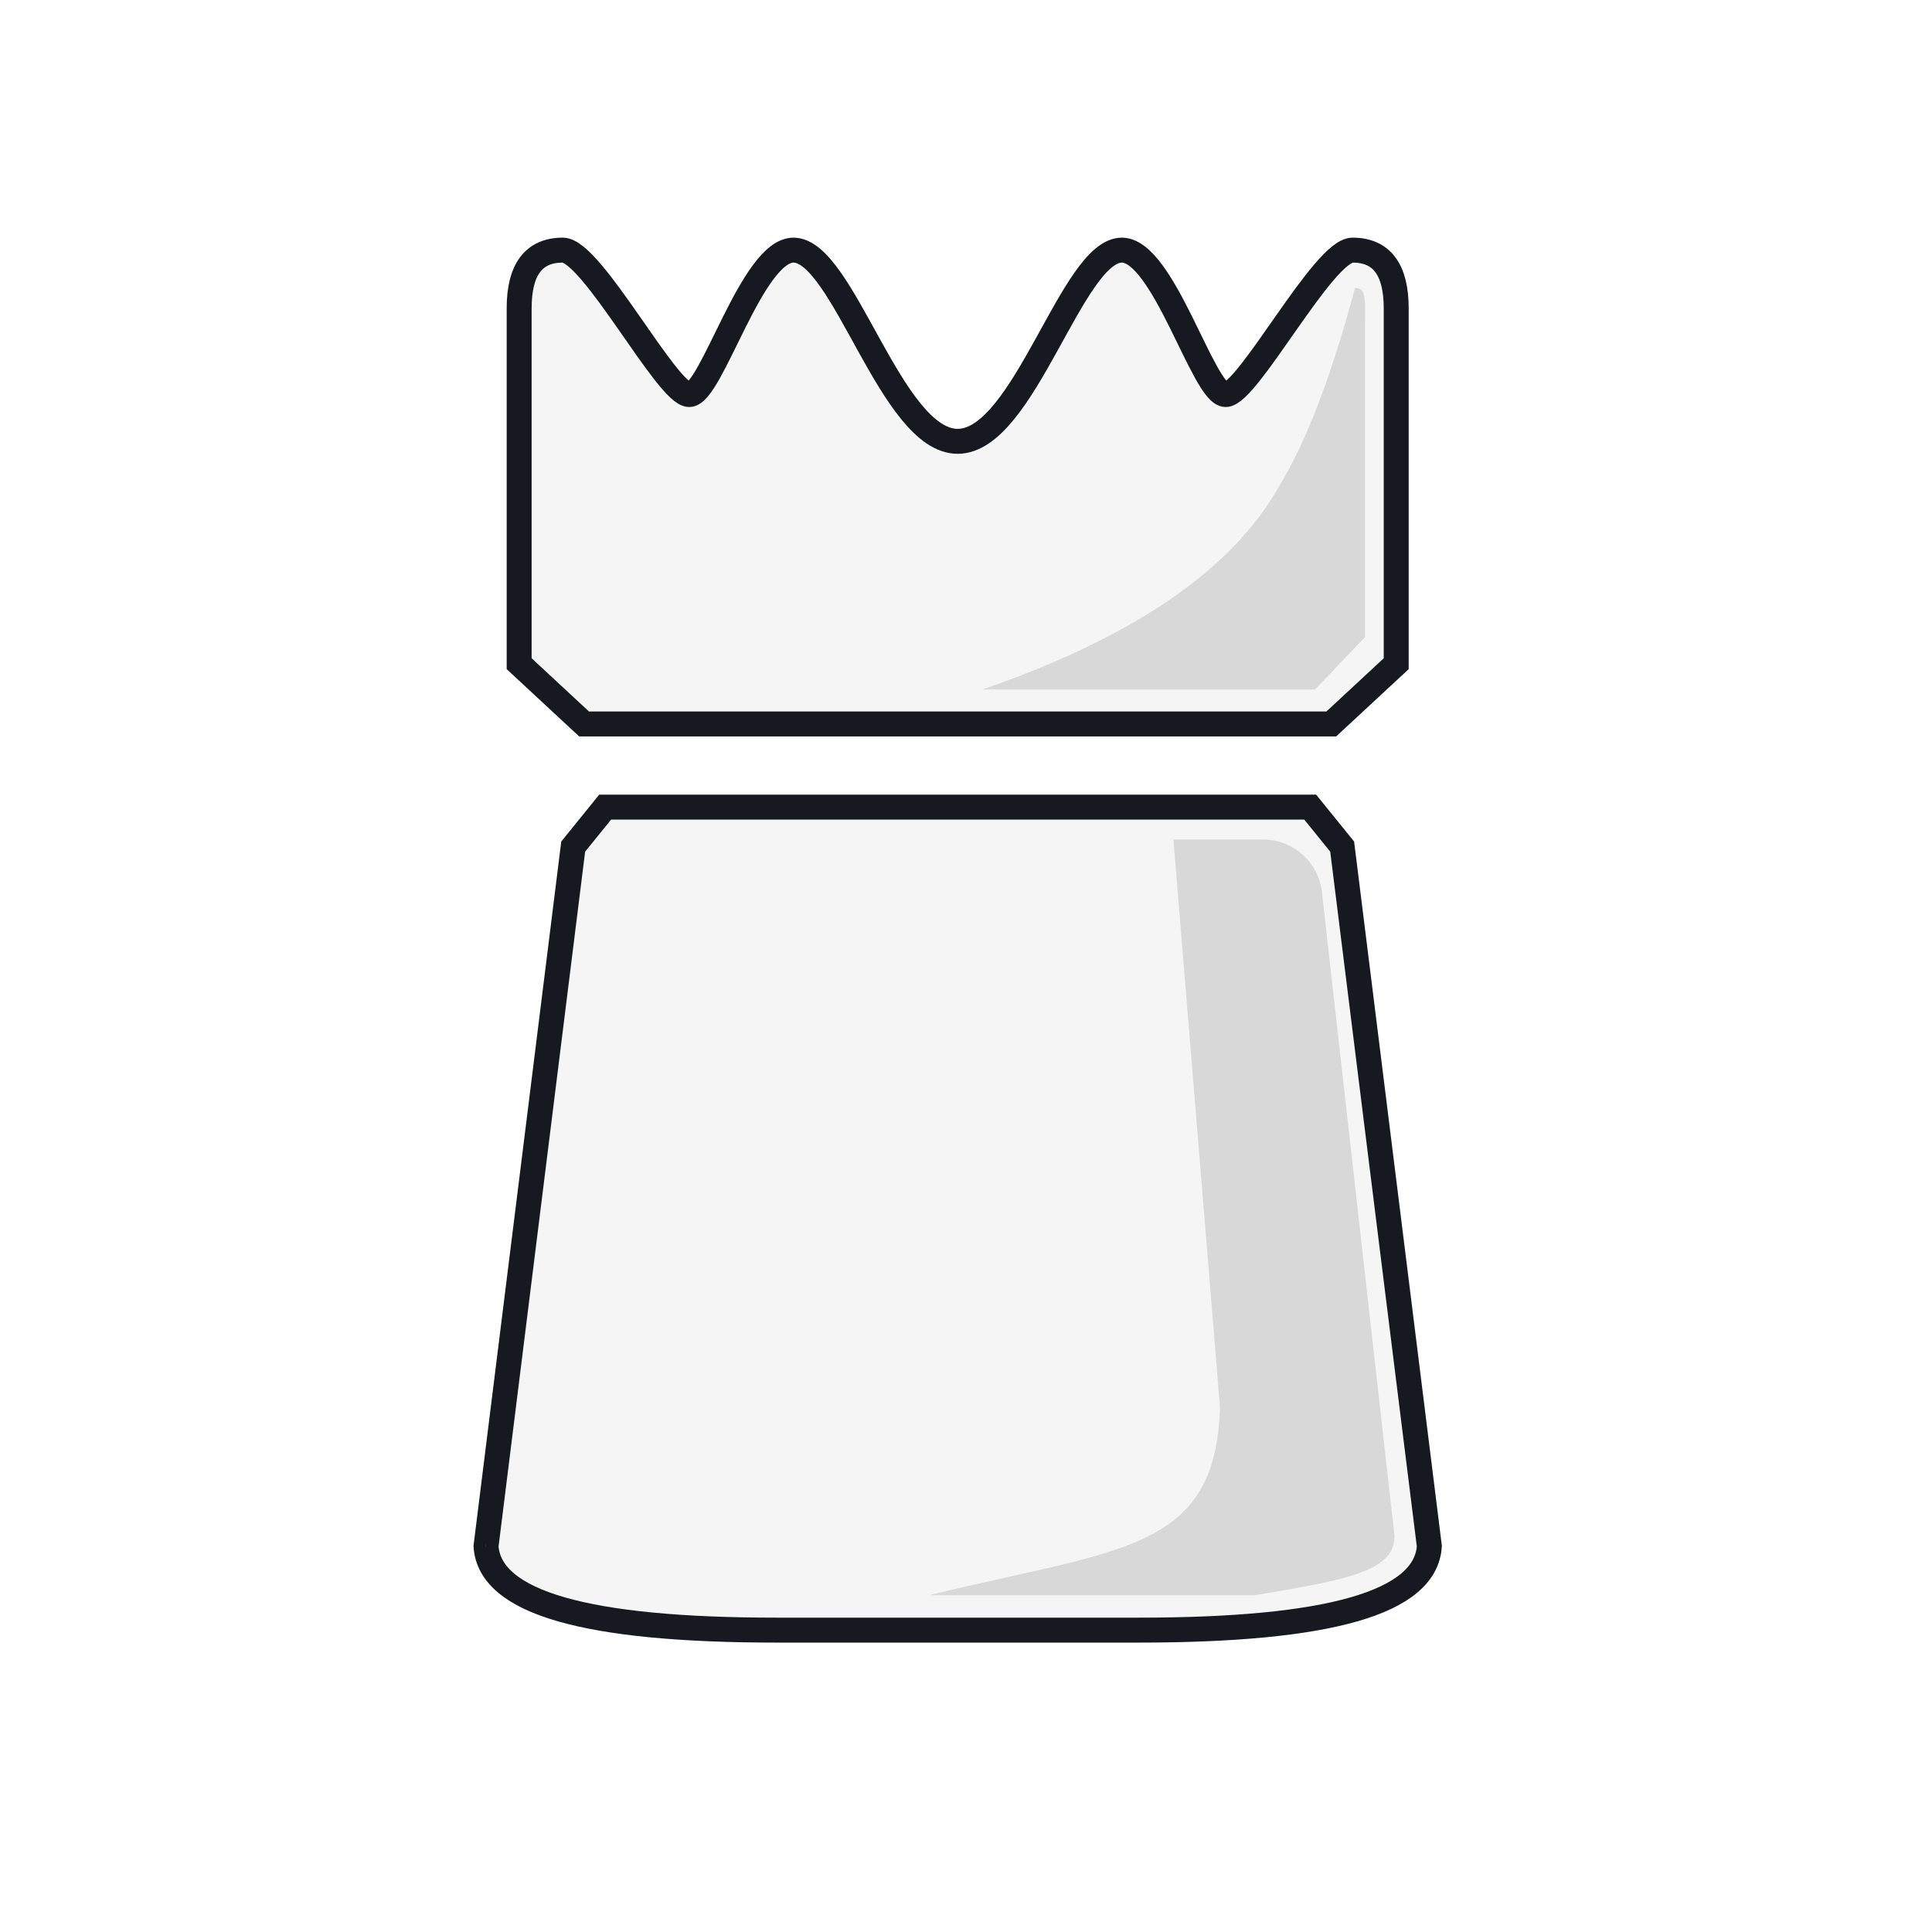
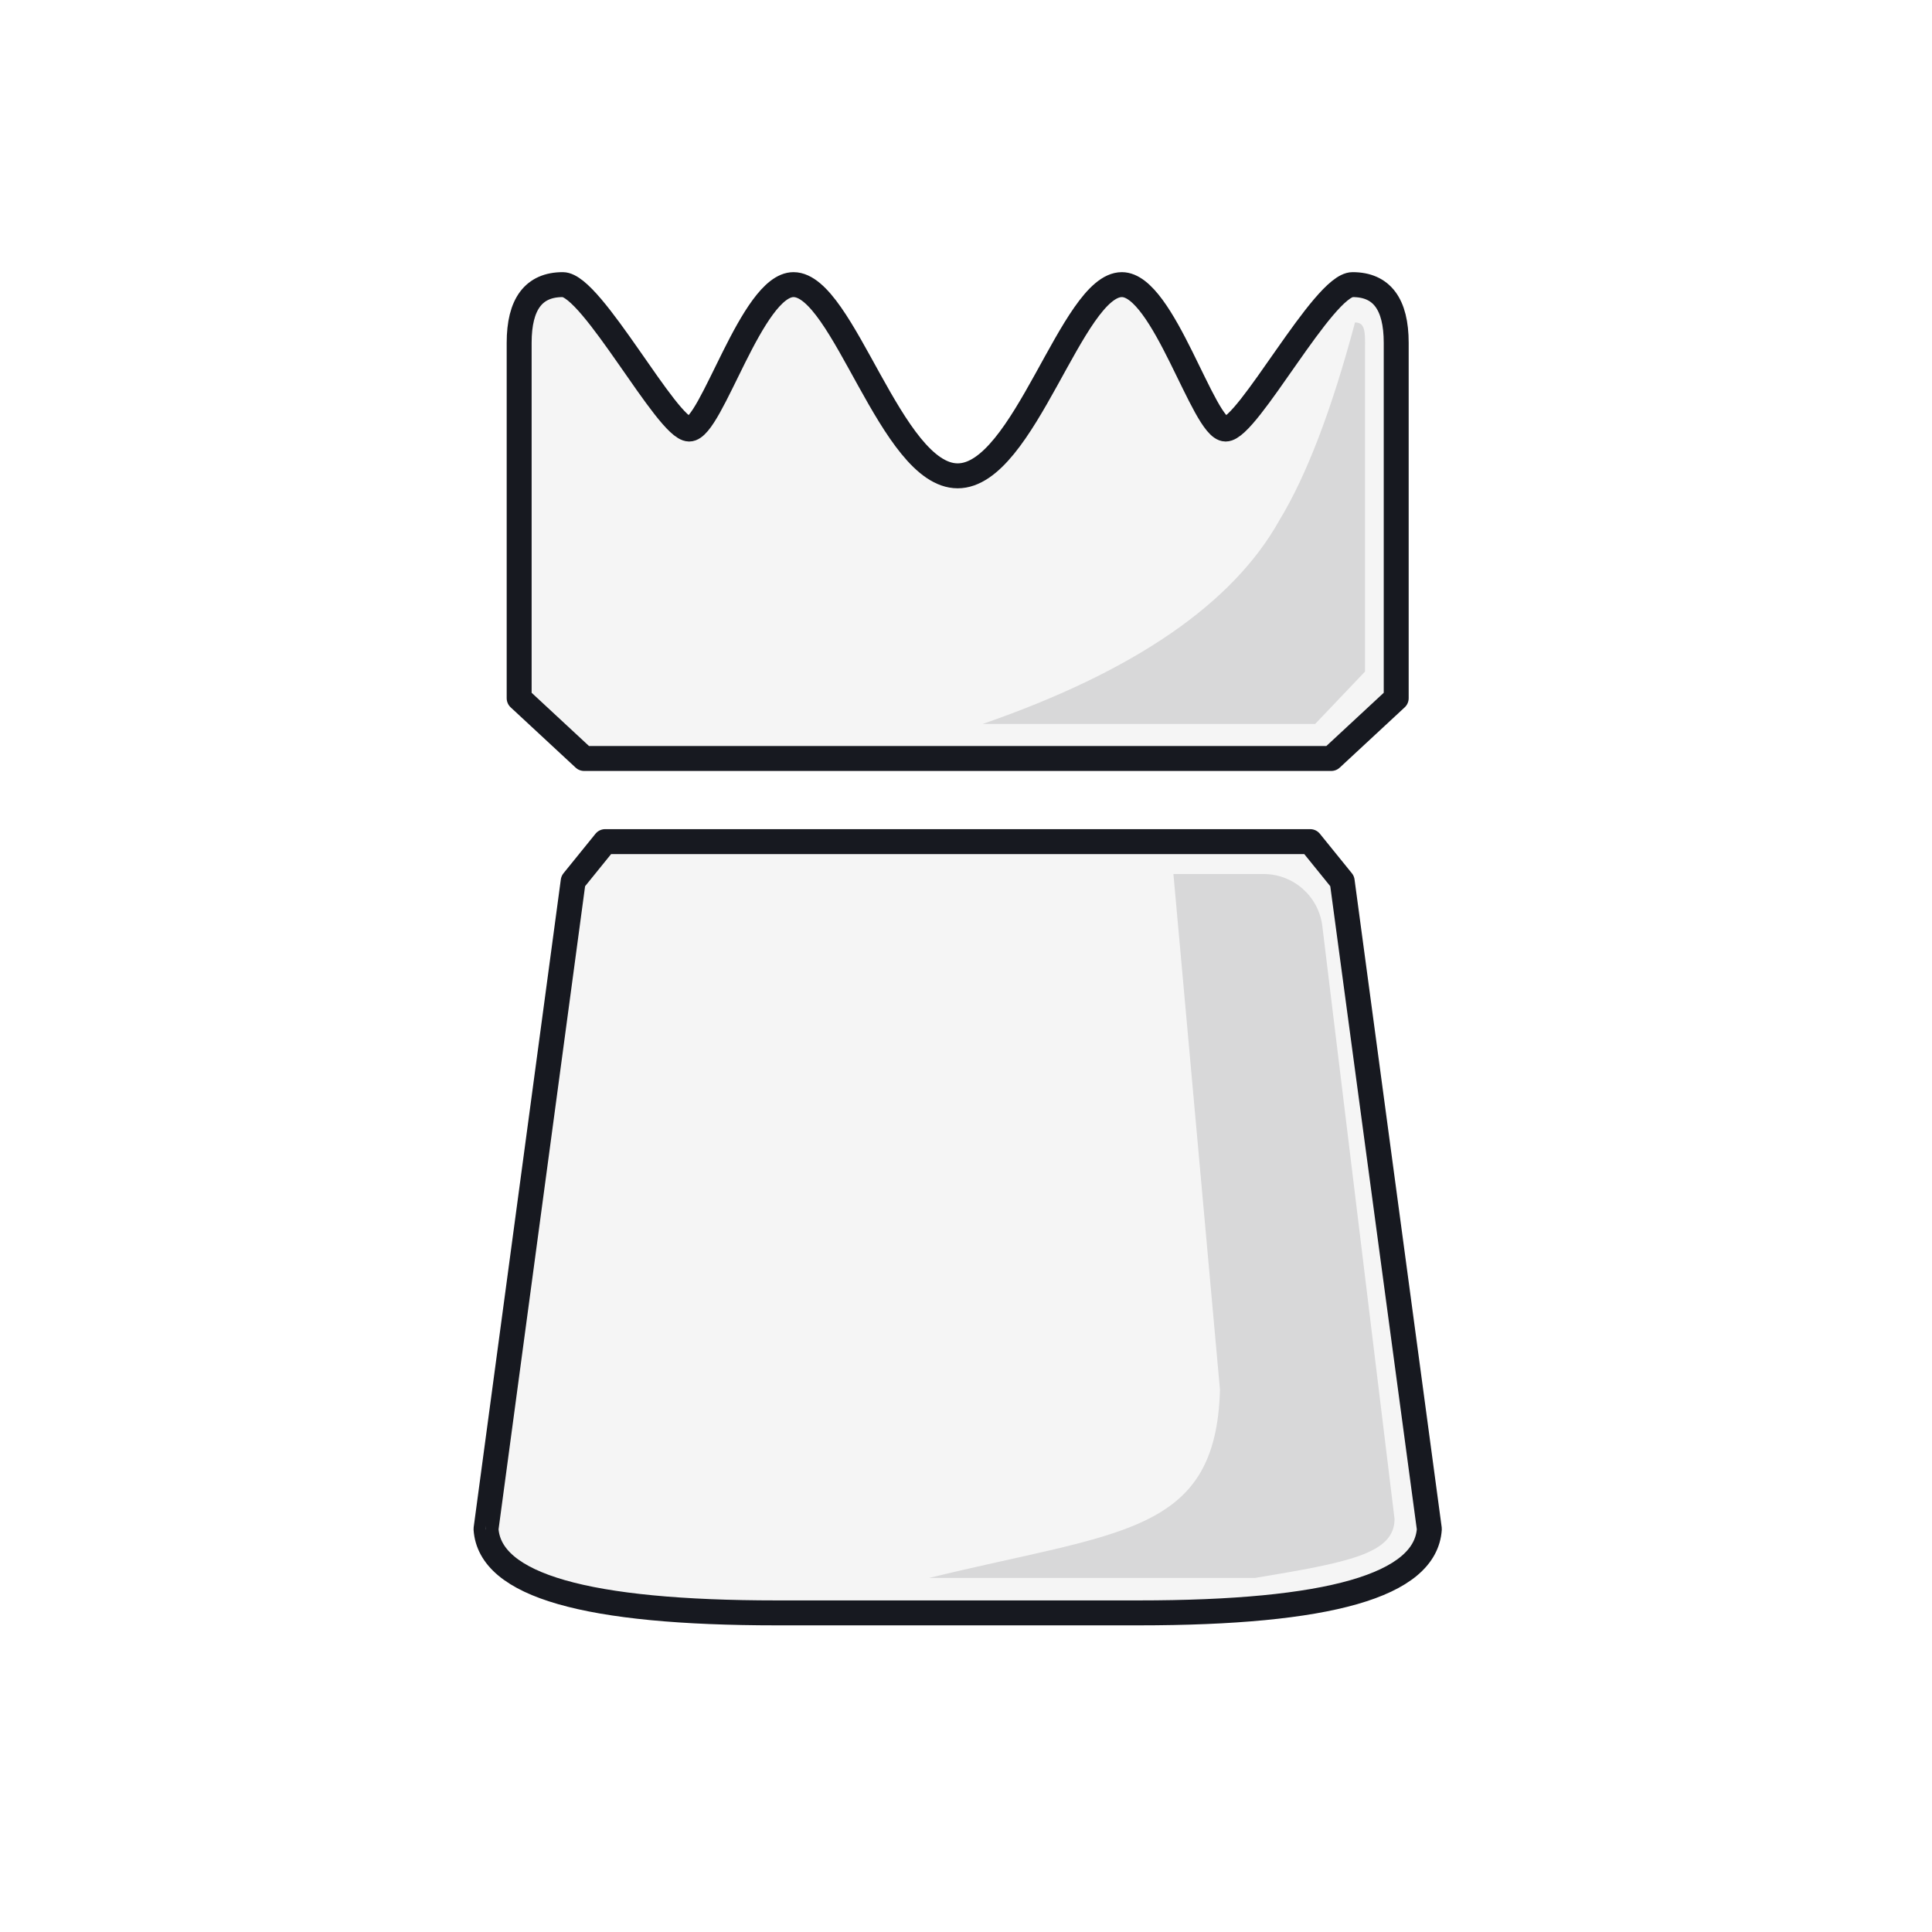
- <svg xmlns="http://www.w3.org/2000/svg" width="64" height="64" viewBox="0 0 64 64">
+ <svg xmlns="http://www.w3.org/2000/svg" width="64" height="64" viewBox="0 0 64 64" style="fill-rule:evenodd;clip-rule:evenodd;stroke-linejoin:round;stroke-miterlimit:2;">
  <g transform="matrix(0.5714286,0,0,0.5714286,-318.2857,-68.57143)">
    <g transform="matrix(0.963855,0,0,0.963855,18.78313,8.716867)">
-       <path d="M645.368,208.455C645.373,208.387 645.375,208.319 645.375,208.251L645.375,208.499L645.368,208.455Z" style="fill:rgb(245,245,245);" />
-       <g transform="matrix(1.0375,-0,-0,1.0375,-19.4875,-12.71046)">
-                     </g>
-       <path d="M637.202,164L639.125,166.375L644.368,208.455C644.145,211.857 638.314,213.5 626.875,213.5L605.125,213.5C593.686,213.5 587.855,211.857 587.632,208.455L592.875,166.375L594.798,164L637.202,164Z" style="fill:rgb(245,245,245);stroke:rgb(23,25,32);stroke-width:1.5px;stroke-miterlimit:4;" />
-       <path d="M593.531,159L589.625,155.375L589.625,134C589.625,131.667 590.5,130.5 592.25,130.5C594,130.5 598.526,139.179 599.851,139.187C601.192,139.196 603.625,130.5 606.125,130.5C609.125,130.5 612,142 616,142C620,142 622.875,130.5 625.875,130.5C628.375,130.5 630.786,139.184 632.116,139.187C633.452,139.191 638,130.5 639.75,130.5C641.5,130.5 642.375,131.667 642.375,134L642.375,155.375L638.469,159L593.531,159Z" style="fill:rgb(245,245,245);stroke:rgb(23,25,32);stroke-width:1.5px;stroke-miterlimit:4;" />
-       <path d="M587.632,208.455L587.625,208.499L587.625,208.251C587.625,208.319 587.627,208.387 587.632,208.455Z" style="fill:rgb(245,245,245);" />
-       <g transform="matrix(1.0375,-0,-0,1.0375,-19.4875,-12.71046)">
-                     </g>
-       <g id="large-wQ-crown-shadow" transform="matrix(1.75,0,0,1.75,554.4975,120)">
+       <g transform="matrix(1,0,0,1,0,2.075)">
+         <path d="M645.368,205.342C645.373,205.275 645.375,205.207 645.375,205.138L645.375,205.387L645.368,205.342Z" style="fill:rgb(245,245,245);" />
+         <g transform="matrix(1.0375,-0,-0,1.0375,-19.4875,-14.78546)">
+                         </g>
+       </g>
+       <g transform="matrix(1,0,0,1,0,2.075)">
+         <path d="M637.202,164L639.125,166.375L644.368,205.342C644.145,208.745 638.314,210.388 626.875,210.388L605.125,210.388C593.686,210.388 587.855,208.745 587.632,205.342L592.875,166.375L594.798,164L637.202,164Z" style="fill:rgb(245,245,245);stroke:rgb(23,25,32);stroke-width:1.5px;stroke-miterlimit:4;" />
+       </g>
+       <g transform="matrix(1,0,0,1,0,2.075)">
+         <path d="M593.531,159L589.625,155.375L589.625,134C589.625,131.667 590.5,130.5 592.25,130.5C594,130.5 598.526,139.179 599.851,139.187C601.192,139.196 603.625,130.5 606.125,130.5C609.125,130.5 612,142 616,142C620,142 622.875,130.5 625.875,130.5C628.375,130.5 630.786,139.184 632.116,139.187C633.452,139.191 638,130.5 639.75,130.5C641.5,130.5 642.375,131.667 642.375,134L642.375,155.375L638.469,159L593.531,159Z" style="fill:rgb(245,245,245);stroke:rgb(23,25,32);stroke-width:1.5px;stroke-miterlimit:4;" />
+       </g>
+       <g transform="matrix(1,0,0,1,0,2.075)">
+         <path d="M587.632,205.342L587.625,205.387L587.625,205.138C587.625,205.207 587.627,205.275 587.632,205.342Z" style="fill:rgb(245,245,245);" />
+         <g transform="matrix(1.0375,-0,-0,1.0375,-19.4875,-14.78546)">
+                         </g>
+       </g>
+       <g id="large-wQ-crown-shadow" transform="matrix(1.75,0,0,1.75,554.4975,122.075)">
        <path d="M48.8,7.3C49.2,7.3 49.143,7.7 49.143,8.5L49.143,19.3L47.429,21.1L36,21.1C41.2,19.3 44.6,16.967 46.2,14.1C47.133,12.567 48,10.3 48.8,7.3Z" style="fill:rgb(216,216,217);fill-rule:nonzero;" />
      </g>
-       <g id="large-wQ-flank-shadow" transform="matrix(1.75,0,0,1.75,556,122)">
-         <path d="M41.7,25.114L44.781,25.114C45.817,25.114 46.688,25.892 46.804,26.921C47.433,32.497 49.3,49.057 49.3,49.057C49.3,50.257 47.7,50.552 44.5,51.086L33.3,51.086C39.833,49.486 43.167,49.614 43.3,44.614L41.7,25.114Z" style="fill:rgb(216,216,217);fill-rule:nonzero;" />
+       <g id="large-wQ-flank-shadow" transform="matrix(1.75,0,0,1.75,556,124.075)">
+         <path d="M41.7,25.114L44.798,25.114C45.827,25.114 46.694,25.882 46.818,26.903C47.46,32.174 49.3,47.279 49.3,47.279C49.3,48.479 47.7,48.774 44.5,49.307L33.3,49.307C39.833,47.707 43.167,47.836 43.3,42.836L41.7,25.114Z" style="fill:rgb(216,216,217);fill-rule:nonzero;" />
      </g>
    </g>
  </g>
</svg>
